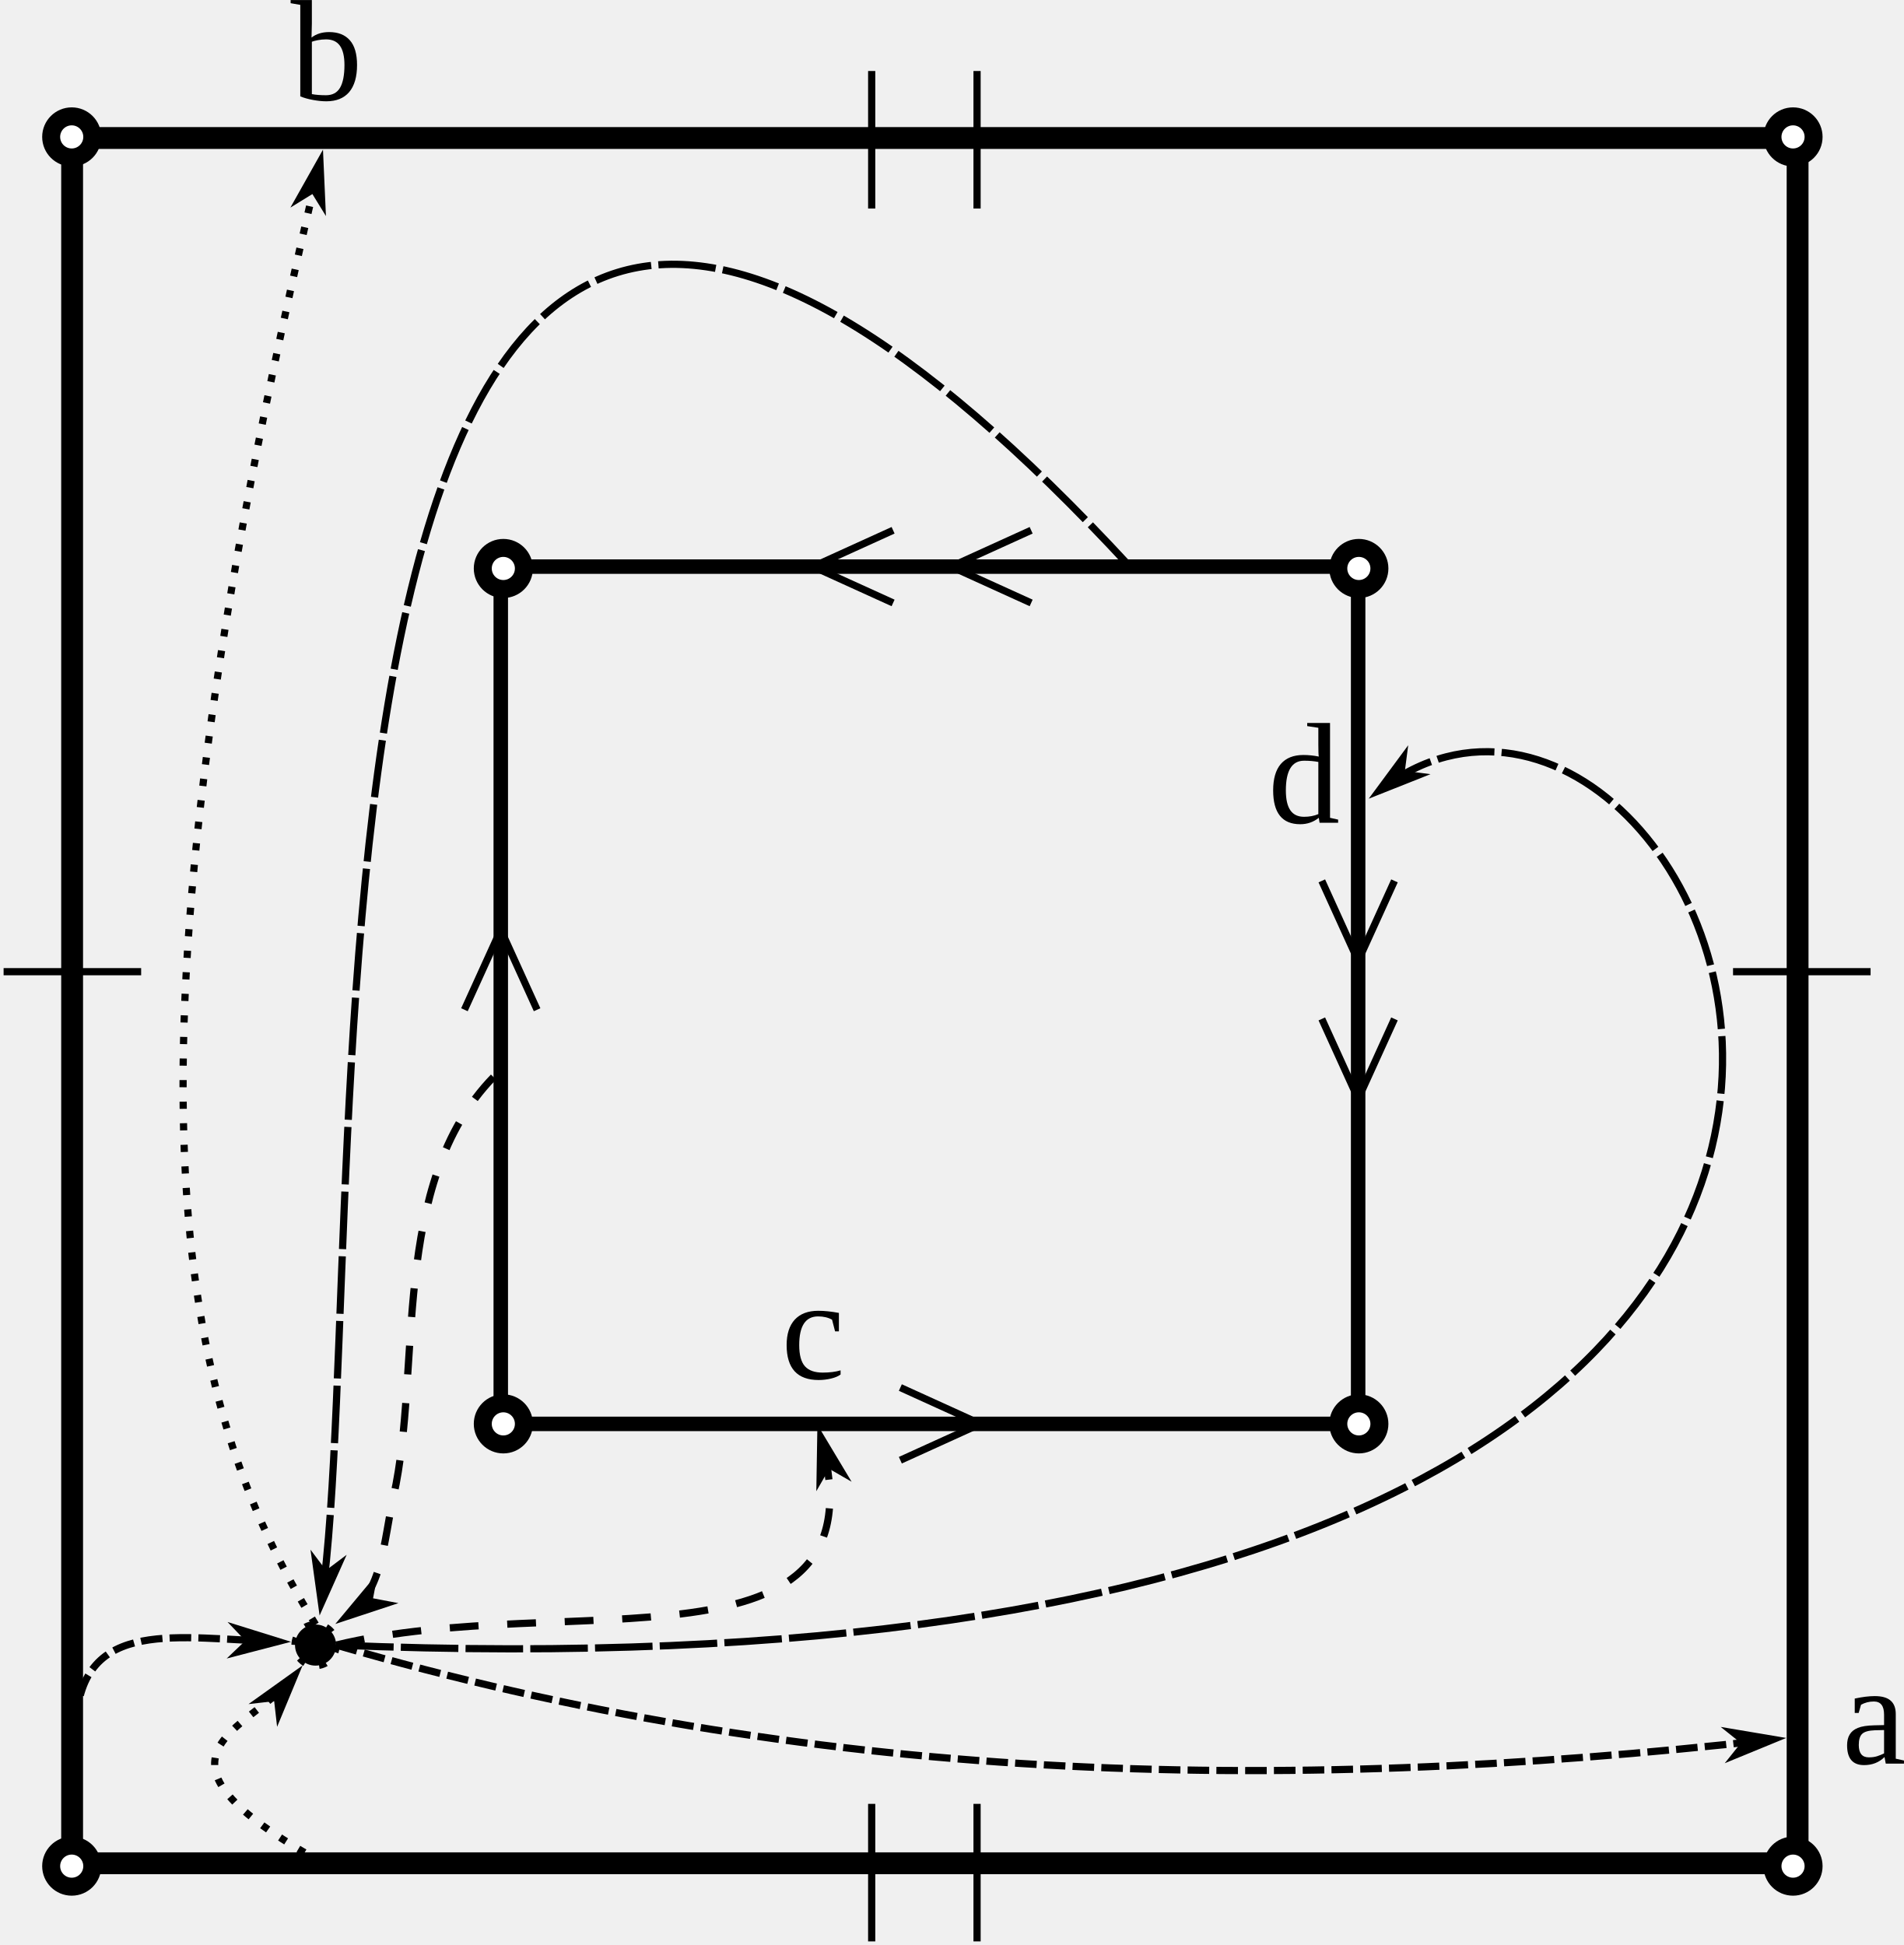
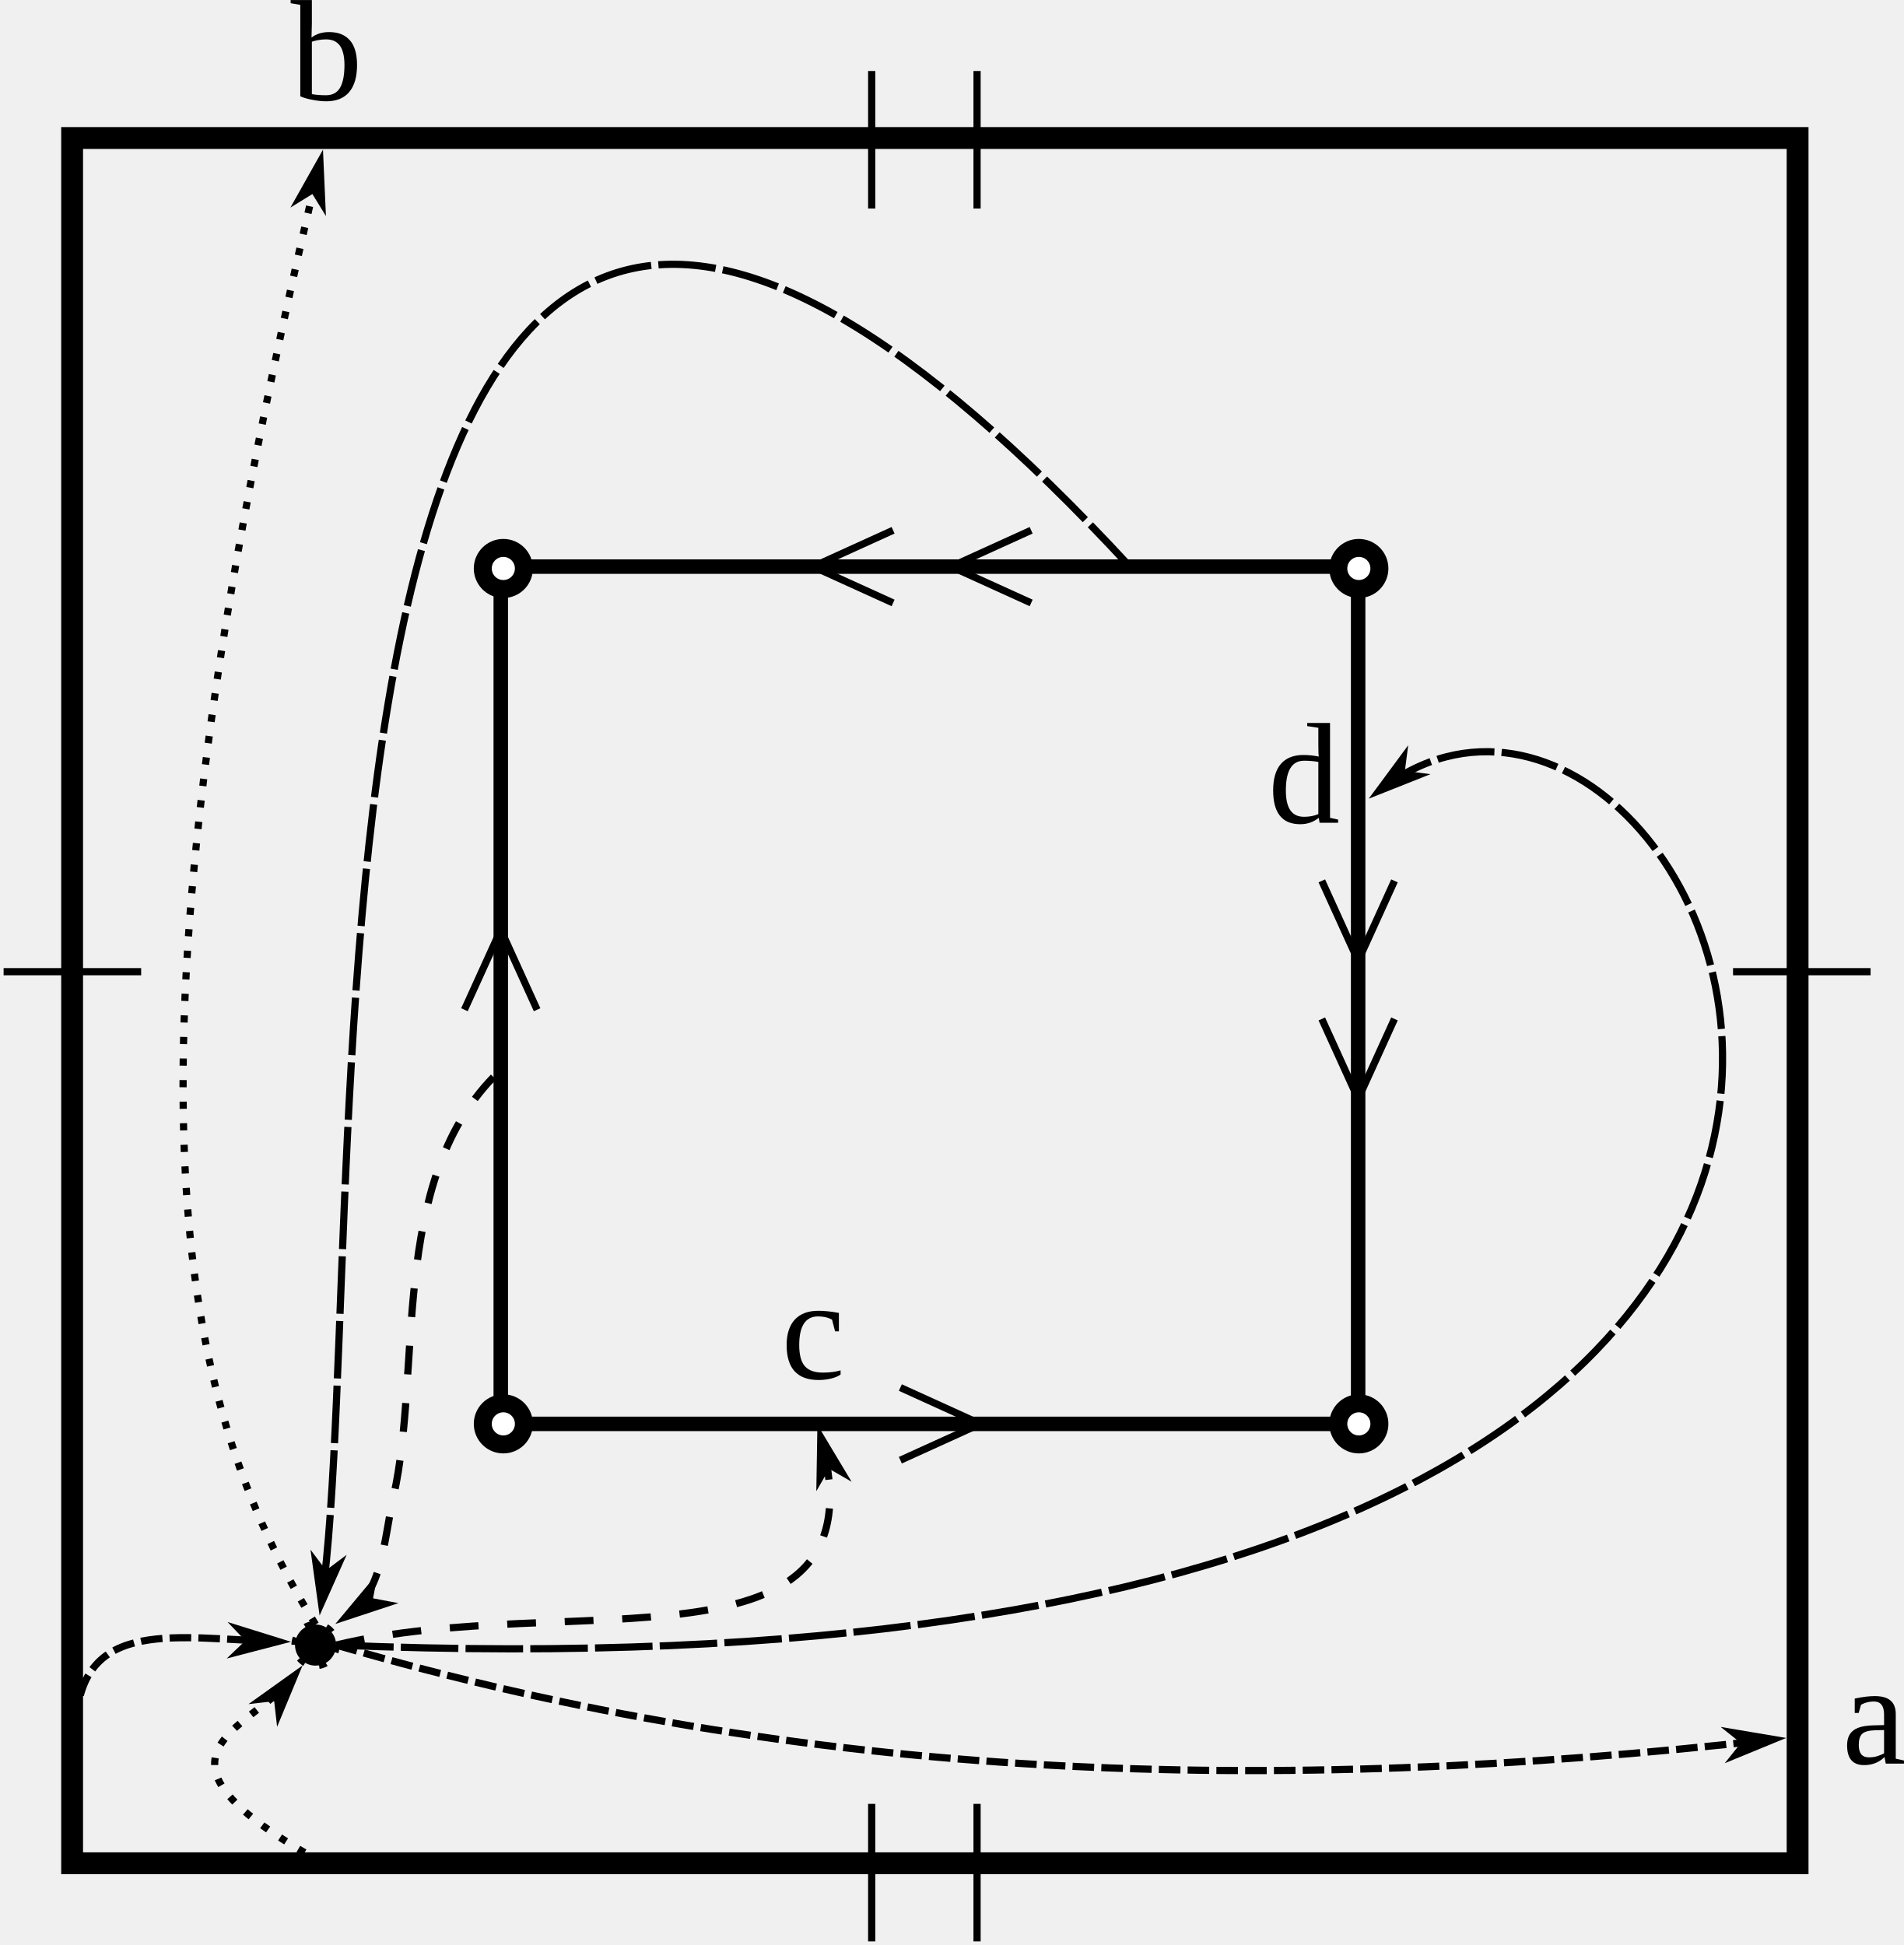
<svg xmlns="http://www.w3.org/2000/svg" width="264.672" height="270.415" id="svg2" version="1.1">
  <defs id="defs4">
    <marker orient="auto" refY="0" refX="0" id="Arrow1Lend" style="overflow:visible">
      <path id="path5230" d="M 0,0 5,-5 -12.5,0 5,5 0,0 z" style="fill-rule:evenodd;stroke:#000000;stroke-width:1pt" transform="matrix(-0.8,0,0,-0.8,-10,0)" />
    </marker>
    <marker orient="auto" refY="0" refX="0" id="marker3046" style="overflow:visible">
      <path id="path3048" d="M 0,0 5,-5 -12.5,0 5,5 0,0 z" style="fill-rule:evenodd;stroke:#000000;stroke-width:1pt" transform="matrix(-0.8,0,0,-0.8,-10,0)" />
    </marker>
    <marker orient="auto" refY="0" refX="0" id="Arrow1Mend" style="overflow:visible">
      <path id="path5236" d="M 0,0 5,-5 -12.5,0 5,5 0,0 z" style="fill-rule:evenodd;stroke:#000000;stroke-width:1pt" transform="matrix(-0.4,0,0,-0.4,-4,0)" />
    </marker>
    <marker orient="auto" refY="0" refX="0" id="marker3052" style="overflow:visible">
      <path id="path3054" d="M 0,0 5,-5 -12.5,0 5,5 0,0 z" style="fill-rule:evenodd;stroke:#000000;stroke-width:1pt" transform="matrix(-0.4,0,0,-0.4,-4,0)" />
    </marker>
    <marker orient="auto" refY="0" refX="0" id="marker3056" style="overflow:visible">
      <path id="path3058" d="M 0,0 5,-5 -12.5,0 5,5 0,0 z" style="fill-rule:evenodd;stroke:#000000;stroke-width:1pt" transform="matrix(-0.4,0,0,-0.4,-4,0)" />
    </marker>
    <marker orient="auto" refY="0" refX="0" id="marker3060" style="overflow:visible">
      <path id="path3062" d="M 0,0 5,-5 -12.5,0 5,5 0,0 z" style="fill-rule:evenodd;stroke:#000000;stroke-width:1pt" transform="matrix(-0.4,0,0,-0.4,-4,0)" />
    </marker>
    <marker orient="auto" refY="0" refX="0" id="marker3064" style="overflow:visible">
      <path id="path3066" d="M 0,0 5,-5 -12.5,0 5,5 0,0 z" style="fill-rule:evenodd;stroke:#000000;stroke-width:1pt" transform="matrix(-0.8,0,0,-0.8,-10,0)" />
    </marker>
    <marker orient="auto" refY="0" refX="0" id="marker3068" style="overflow:visible">
      <path id="path3070" d="M 0,0 5,-5 -12.5,0 5,5 0,0 z" style="fill-rule:evenodd;stroke:#000000;stroke-width:1pt" transform="matrix(-0.4,0,0,-0.4,-4,0)" />
    </marker>
    <marker orient="auto" refY="0" refX="0" id="marker3072" style="overflow:visible">
      <path id="path3074" d="M 0,0 5,-5 -12.5,0 5,5 0,0 z" style="fill-rule:evenodd;stroke:#000000;stroke-width:1pt" transform="matrix(-0.4,0,0,-0.4,-4,0)" />
    </marker>
    <marker orient="auto" refY="0" refX="0" id="marker3076" style="overflow:visible">
      <path id="path3078" d="M 0,0 5,-5 -12.5,0 5,5 0,0 z" style="fill-rule:evenodd;stroke:#000000;stroke-width:1pt" transform="matrix(-0.8,0,0,-0.8,-10,0)" />
    </marker>
    <marker orient="auto" refY="0" refX="0" id="marker3080" style="overflow:visible">
      <path id="path3082" d="M 0,0 5,-5 -12.5,0 5,5 0,0 z" style="fill-rule:evenodd;stroke:#000000;stroke-width:1pt" transform="matrix(-0.4,0,0,-0.4,-4,0)" />
    </marker>
    <marker orient="auto" refY="0" refX="0" id="marker3084" style="overflow:visible">
      <path id="path3086" d="M 0,0 5,-5 -12.5,0 5,5 0,0 z" style="fill-rule:evenodd;stroke:#000000;stroke-width:1pt" transform="matrix(-0.4,0,0,-0.4,-4,0)" />
    </marker>
    <marker orient="auto" refY="0" refX="0" id="Arrow1Lend-3" style="overflow:visible">
      <path id="path5230-6" d="M 0,0 5,-5 -12.5,0 5,5 0,0 z" style="fill-rule:evenodd;stroke:#000000;stroke-width:1pt" transform="matrix(-0.8,0,0,-0.8,-10,0)" />
    </marker>
    <marker orient="auto" refY="0" refX="0" id="marker3249" style="overflow:visible">
      <path id="path3251" d="M 0,0 5,-5 -12.5,0 5,5 0,0 z" style="fill-rule:evenodd;stroke:#000000;stroke-width:1pt" transform="matrix(-0.8,0,0,-0.8,-10,0)" />
    </marker>
    <marker orient="auto" refY="0" refX="0" id="marker3253" style="overflow:visible">
      <path id="path3255" d="M 0,0 5,-5 -12.5,0 5,5 0,0 z" style="fill-rule:evenodd;stroke:#000000;stroke-width:1pt" transform="matrix(-0.8,0,0,-0.8,-10,0)" />
    </marker>
    <marker orient="auto" refY="0" refX="0" id="marker3257" style="overflow:visible">
      <path id="path3259" d="M 0,0 5,-5 -12.5,0 5,5 0,0 z" style="fill-rule:evenodd;stroke:#000000;stroke-width:1pt" transform="matrix(-0.8,0,0,-0.8,-10,0)" />
    </marker>
  </defs>
  <g id="layer1" transform="translate(-190.0217,28.02904)">
    <rect y="-8.842" x="200.047" height="239.865" width="239.865" id="rect3474" style="fill:none;stroke:#000000;stroke-width:3.035;stroke-miterlimit:4;stroke-opacity:1;stroke-dasharray:none" />
    <rect style="fill:none;stroke:#000000;stroke-width:2.013;stroke-miterlimit:4;stroke-opacity:1;stroke-dasharray:none" id="rect3476" width="119.187" height="119.187" x="259.635" y="50.747" />
    <path style="fill:#000000;fill-opacity:1;stroke:#000000;stroke-width:1;stroke-linecap:butt;stroke-linejoin:miter;stroke-miterlimit:4;stroke-opacity:1;stroke-dasharray:1, 2;stroke-dashoffset:0" id="path6420" d="m 348.571,261.848 c 0,1.578 -1.279,2.857 -2.857,2.857 -1.578,0 -2.857,-1.279 -2.857,-2.857 0,-1.578 1.279,-2.857 2.857,-2.857 1.578,0 2.857,1.279 2.857,2.857 z" transform="translate(-111.8247,-61.16047)" />
    <path transform="translate(-85.72208,-91.91373)" d="m 348.571,261.848 c 0,1.578 -1.279,2.857 -2.857,2.857 -1.578,0 -2.857,-1.279 -2.857,-2.857 0,-1.578 1.279,-2.857 2.857,-2.857 1.578,0 2.857,1.279 2.857,2.857 z" id="path6422" style="fill:#ffffff;fill-opacity:1;stroke:#000000;stroke-width:2.5;stroke-linecap:butt;stroke-linejoin:miter;stroke-miterlimit:4;stroke-opacity:1;stroke-dasharray:none;stroke-dashoffset:0" />
    <path style="fill:#ffffff;fill-opacity:1;stroke:#000000;stroke-width:2.5;stroke-linecap:butt;stroke-linejoin:miter;stroke-miterlimit:4;stroke-opacity:1;stroke-dasharray:none;stroke-dashoffset:0" id="path7028" d="m 348.571,261.848 c 0,1.578 -1.279,2.857 -2.857,2.857 -1.578,0 -2.857,-1.279 -2.857,-2.857 0,-1.578 1.279,-2.857 2.857,-2.857 1.578,0 2.857,1.279 2.857,2.857 z" transform="translate(33.20649,-91.91373)" />
    <path style="fill:#ffffff;fill-opacity:1;stroke:#000000;stroke-width:2.5;stroke-linecap:butt;stroke-linejoin:miter;stroke-miterlimit:4;stroke-opacity:1;stroke-dasharray:none;stroke-dashoffset:0" id="path7030" d="m 348.571,261.848 c 0,1.578 -1.279,2.857 -2.857,2.857 -1.578,0 -2.857,-1.279 -2.857,-2.857 0,-1.578 1.279,-2.857 2.857,-2.857 1.578,0 2.857,1.279 2.857,2.857 z" transform="translate(-85.72208,-210.8423)" />
    <path transform="translate(33.20649,-210.8423)" d="m 348.571,261.848 c 0,1.578 -1.279,2.857 -2.857,2.857 -1.578,0 -2.857,-1.279 -2.857,-2.857 0,-1.578 1.279,-2.857 2.857,-2.857 1.578,0 2.857,1.279 2.857,2.857 z" id="path7032" style="fill:#ffffff;fill-opacity:1;stroke:#000000;stroke-width:2.5;stroke-linecap:butt;stroke-linejoin:miter;stroke-miterlimit:4;stroke-opacity:1;stroke-dasharray:none;stroke-dashoffset:0" />
-     <path style="fill:#ffffff;fill-opacity:1;stroke:#000000;stroke-width:2.5;stroke-linecap:butt;stroke-linejoin:miter;stroke-miterlimit:4;stroke-opacity:1;stroke-dasharray:none;stroke-dashoffset:0" id="path7034" d="m 348.571,261.848 c 0,1.578 -1.279,2.857 -2.857,2.857 -1.578,0 -2.857,-1.279 -2.857,-2.857 0,-1.578 1.279,-2.857 2.857,-2.857 1.578,0 2.857,1.279 2.857,2.857 z" transform="translate(93.56363,-270.8423)" />
-     <path transform="translate(-145.7221,-270.8423)" d="m 348.571,261.848 c 0,1.578 -1.279,2.857 -2.857,2.857 -1.578,0 -2.857,-1.279 -2.857,-2.857 0,-1.578 1.279,-2.857 2.857,-2.857 1.578,0 2.857,1.279 2.857,2.857 z" id="path7036" style="fill:#ffffff;fill-opacity:1;stroke:#000000;stroke-width:2.5;stroke-linecap:butt;stroke-linejoin:miter;stroke-miterlimit:4;stroke-opacity:1;stroke-dasharray:none;stroke-dashoffset:0" />
-     <path transform="translate(93.56363,-30.426)" d="m 348.571,261.848 c 0,1.578 -1.279,2.857 -2.857,2.857 -1.578,0 -2.857,-1.279 -2.857,-2.857 0,-1.578 1.279,-2.857 2.857,-2.857 1.578,0 2.857,1.279 2.857,2.857 z" id="path7038" style="fill:#ffffff;fill-opacity:1;stroke:#000000;stroke-width:2.5;stroke-linecap:butt;stroke-linejoin:miter;stroke-miterlimit:4;stroke-opacity:1;stroke-dasharray:none;stroke-dashoffset:0" />
-     <path style="fill:#ffffff;fill-opacity:1;stroke:#000000;stroke-width:2.5;stroke-linecap:butt;stroke-linejoin:miter;stroke-miterlimit:4;stroke-opacity:1;stroke-dasharray:none;stroke-dashoffset:0" id="path7040" d="m 348.571,261.848 c 0,1.578 -1.279,2.857 -2.857,2.857 -1.578,0 -2.857,-1.279 -2.857,-2.857 0,-1.578 1.279,-2.857 2.857,-2.857 1.578,0 2.857,1.279 2.857,2.857 z" transform="translate(-145.7221,-30.426)" />
    <path id="path7046" d="m 383.873,94.439 -5.051,11.112" style="fill:none;stroke:#000000;stroke-width:1px;stroke-linecap:butt;stroke-linejoin:miter;stroke-opacity:1" />
    <path style="fill:none;stroke:#000000;stroke-width:1px;stroke-linecap:butt;stroke-linejoin:miter;stroke-opacity:1" d="m 373.772,94.439 5.051,11.112" id="path7048" />
    <path style="fill:none;stroke:#000000;stroke-width:1px;stroke-linecap:butt;stroke-linejoin:miter;stroke-opacity:1" d="m 383.873,113.632 -5.051,11.112" id="path7050" />
    <path id="path7052" d="m 373.772,113.632 5.051,11.112" style="fill:none;stroke:#000000;stroke-width:1px;stroke-linecap:butt;stroke-linejoin:miter;stroke-opacity:1" />
    <path style="fill:none;stroke:#000000;stroke-width:1px;stroke-linecap:butt;stroke-linejoin:miter;stroke-opacity:1" d="M 333.366,55.797 322.254,50.747" id="path7054" />
    <path id="path7056" d="m 333.366,45.696 -11.112,5.051" style="fill:none;stroke:#000000;stroke-width:1px;stroke-linecap:butt;stroke-linejoin:miter;stroke-opacity:1" />
    <path id="path7058" d="M 314.173,55.797 303.061,50.747" style="fill:none;stroke:#000000;stroke-width:1px;stroke-linecap:butt;stroke-linejoin:miter;stroke-opacity:1" />
    <path style="fill:none;stroke:#000000;stroke-width:1px;stroke-linecap:butt;stroke-linejoin:miter;stroke-opacity:1" d="M 314.173,45.696 303.061,50.747" id="path7060" />
    <path id="path7072" d="m 315.183,174.985 11.112,-5.051" style="fill:none;stroke:#000000;stroke-width:1px;stroke-linecap:butt;stroke-linejoin:miter;stroke-opacity:1" />
    <path style="fill:none;stroke:#000000;stroke-width:1px;stroke-linecap:butt;stroke-linejoin:miter;stroke-opacity:1" d="m 315.183,164.883 11.112,5.051" id="path7074" />
    <path style="fill:none;stroke:#000000;stroke-width:1px;stroke-linecap:butt;stroke-linejoin:miter;stroke-opacity:1" d="m 264.686,112.355 -5.051,-11.112" id="path7082" />
    <path id="path7084" d="m 254.584,112.355 5.051,-11.112" style="fill:none;stroke:#000000;stroke-width:1px;stroke-linecap:butt;stroke-linejoin:miter;stroke-opacity:1" />
    <path style="fill:none;stroke:#000000;stroke-width:1;stroke-linecap:butt;stroke-linejoin:miter;stroke-miterlimit:4;stroke-opacity:1;stroke-dasharray:3, 1;stroke-dashoffset:0;marker-end:url(#marker3084)" d="m 236.747,200.687 c 65.508,19.103 130.088,20.915 199.629,13.132" id="path7092" />
    <path style="fill:none;stroke:#000000;stroke-width:1;stroke-linecap:butt;stroke-linejoin:miter;stroke-miterlimit:4;stroke-opacity:1;stroke-dasharray:3, 1;stroke-dashoffset:0;marker-end:url(#marker3084)" d="m 323.249,319.119 c 0.635,-15.045 14.445,-11.755 27.884,-11.435" id="path7990" transform="translate(-122.6256,-107.5024)" />
    <path style="fill:none;stroke:#000000;stroke-width:1;stroke-linecap:butt;stroke-linejoin:miter;stroke-miterlimit:4;stroke-opacity:1;stroke-dasharray:1, 2;stroke-dashoffset:0;marker-end:url(#marker3084)" d="m 356.515,305.332 c -18.85,-30.658 -29.918,-75.128 0.574,-203.137" id="path8204" transform="translate(-122.6256,-107.5024)" />
    <path style="fill:none;stroke:#000000;stroke-width:1;stroke-linecap:butt;stroke-linejoin:miter;stroke-miterlimit:4;stroke-opacity:1;stroke-dasharray:1, 2;stroke-dashoffset:0;marker-end:url(#marker3084)" d="M 357.594,338.525 C 330.098,323.335 347.35,320.278 353.485,312.562" id="path8418" transform="translate(-122.6256,-107.5024)" />
    <path style="fill:none;stroke:#000000;stroke-width:1;stroke-linecap:butt;stroke-linejoin:miter;stroke-miterlimit:4;stroke-opacity:1;stroke-dasharray:4, 4;stroke-dashoffset:0;marker-end:url(#marker3084)" d="m 359.372,308.19 c 32.202,-7.819 76.562,5.395 67.417,-28.733" id="path8632" transform="translate(-122.6256,-107.5024)" />
    <path style="fill:none;stroke:#000000;stroke-width:1;stroke-linecap:butt;stroke-linejoin:miter;stroke-miterlimit:4;stroke-opacity:1;stroke-dasharray:4, 4;stroke-dashoffset:0;marker-end:url(#marker3084)" d="m 381.251,229.216 c -14.493,14.915 -9.931,40.575 -13.885,58.236 -1.436,6.416 -1.471,13.291 -6.478,16.697" id="path8634" transform="translate(-122.6256,-107.5024)" />
    <path style="fill:none;stroke:#000000;stroke-width:1;stroke-linecap:butt;stroke-linejoin:miter;stroke-miterlimit:4;stroke-opacity:1;stroke-dasharray:8, 1;stroke-dashoffset:0;marker-end:url(#marker3084)" d="M 359.372,308.19 C 628.009,319.183 552.338,152.456 504.478,189.315" id="path9060" transform="translate(-122.6256,-107.5024)" />
    <path style="fill:none;stroke:#000000;stroke-width:1;stroke-linecap:butt;stroke-linejoin:miter;stroke-miterlimit:4;stroke-opacity:1;stroke-dasharray:8, 1;stroke-dashoffset:0;marker-end:url(#marker3084)" d="M 469.721,158.249 C 346.629,25.02 365.301,246.141 357.352,302.129" id="path9274" transform="translate(-122.6256,-107.5024)" />
    <path style="fill:none;stroke:#000000;stroke-width:1px;stroke-linecap:butt;stroke-linejoin:miter;stroke-opacity:1" d="m 209.643,107.066 -19.121,0" id="path9488" />
    <path id="path9490" d="m 450.059,107.066 -19.121,0" style="fill:none;stroke:#000000;stroke-width:1px;stroke-linecap:butt;stroke-linejoin:miter;stroke-opacity:1" />
    <path id="path9492" d="m 311.199,0.964 0,-19.121" style="fill:none;stroke:#000000;stroke-width:1px;stroke-linecap:butt;stroke-linejoin:miter;stroke-opacity:1" />
    <path style="fill:none;stroke:#000000;stroke-width:1px;stroke-linecap:butt;stroke-linejoin:miter;stroke-opacity:1" d="m 325.846,0.964 0,-19.121" id="path9494" />
    <path style="fill:none;stroke:#000000;stroke-width:1px;stroke-linecap:butt;stroke-linejoin:miter;stroke-opacity:1" d="m 311.199,241.886 0,-19.121" id="path9496" />
    <path id="path9498" d="m 325.846,241.886 0,-19.121" style="fill:none;stroke:#000000;stroke-width:1px;stroke-linecap:butt;stroke-linejoin:miter;stroke-opacity:1" />
    <text xml:space="preserve" style="font-size:20px;font-style:normal;font-variant:normal;font-weight:normal;font-stretch:normal;line-height:125%;letter-spacing:0px;word-spacing:0px;fill:#000000;fill-opacity:1;stroke:none;font-family:Liberation Serif;-inkscape-font-specification:Liberation Serif" x="446.09" y="217.173" id="text9500">
      <tspan id="tspan9502" x="446.09" y="217.173">a</tspan>
    </text>
    <text xml:space="preserve" style="font-size:20px;font-style:normal;font-variant:normal;font-weight:normal;font-stretch:normal;line-height:125%;letter-spacing:0px;word-spacing:0px;fill:#000000;fill-opacity:1;stroke:none;font-family:Liberation Serif;-inkscape-font-specification:Liberation Serif" x="230.423" y="-14.152" id="text9504">
      <tspan id="tspan9506" x="230.423" y="-14.152">b</tspan>
    </text>
    <text xml:space="preserve" style="font-size:20px;font-style:normal;font-variant:normal;font-weight:normal;font-stretch:normal;line-height:125%;letter-spacing:0px;word-spacing:0px;fill:#000000;fill-opacity:1;stroke:none;font-family:Liberation Serif;-inkscape-font-specification:Liberation Serif" x="298.608" y="163.635" id="text9508">
      <tspan id="tspan9510" x="298.608" y="163.635">c</tspan>
    </text>
    <text xml:space="preserve" style="font-size:20px;font-style:normal;font-variant:normal;font-weight:normal;font-stretch:normal;line-height:125%;letter-spacing:0px;word-spacing:0px;fill:#000000;fill-opacity:1;stroke:none;font-family:Liberation Serif;-inkscape-font-specification:Liberation Serif" x="366.288" y="86.358" id="text9512">
      <tspan id="tspan9514" x="366.288" y="86.358">d</tspan>
    </text>
  </g>
</svg>
